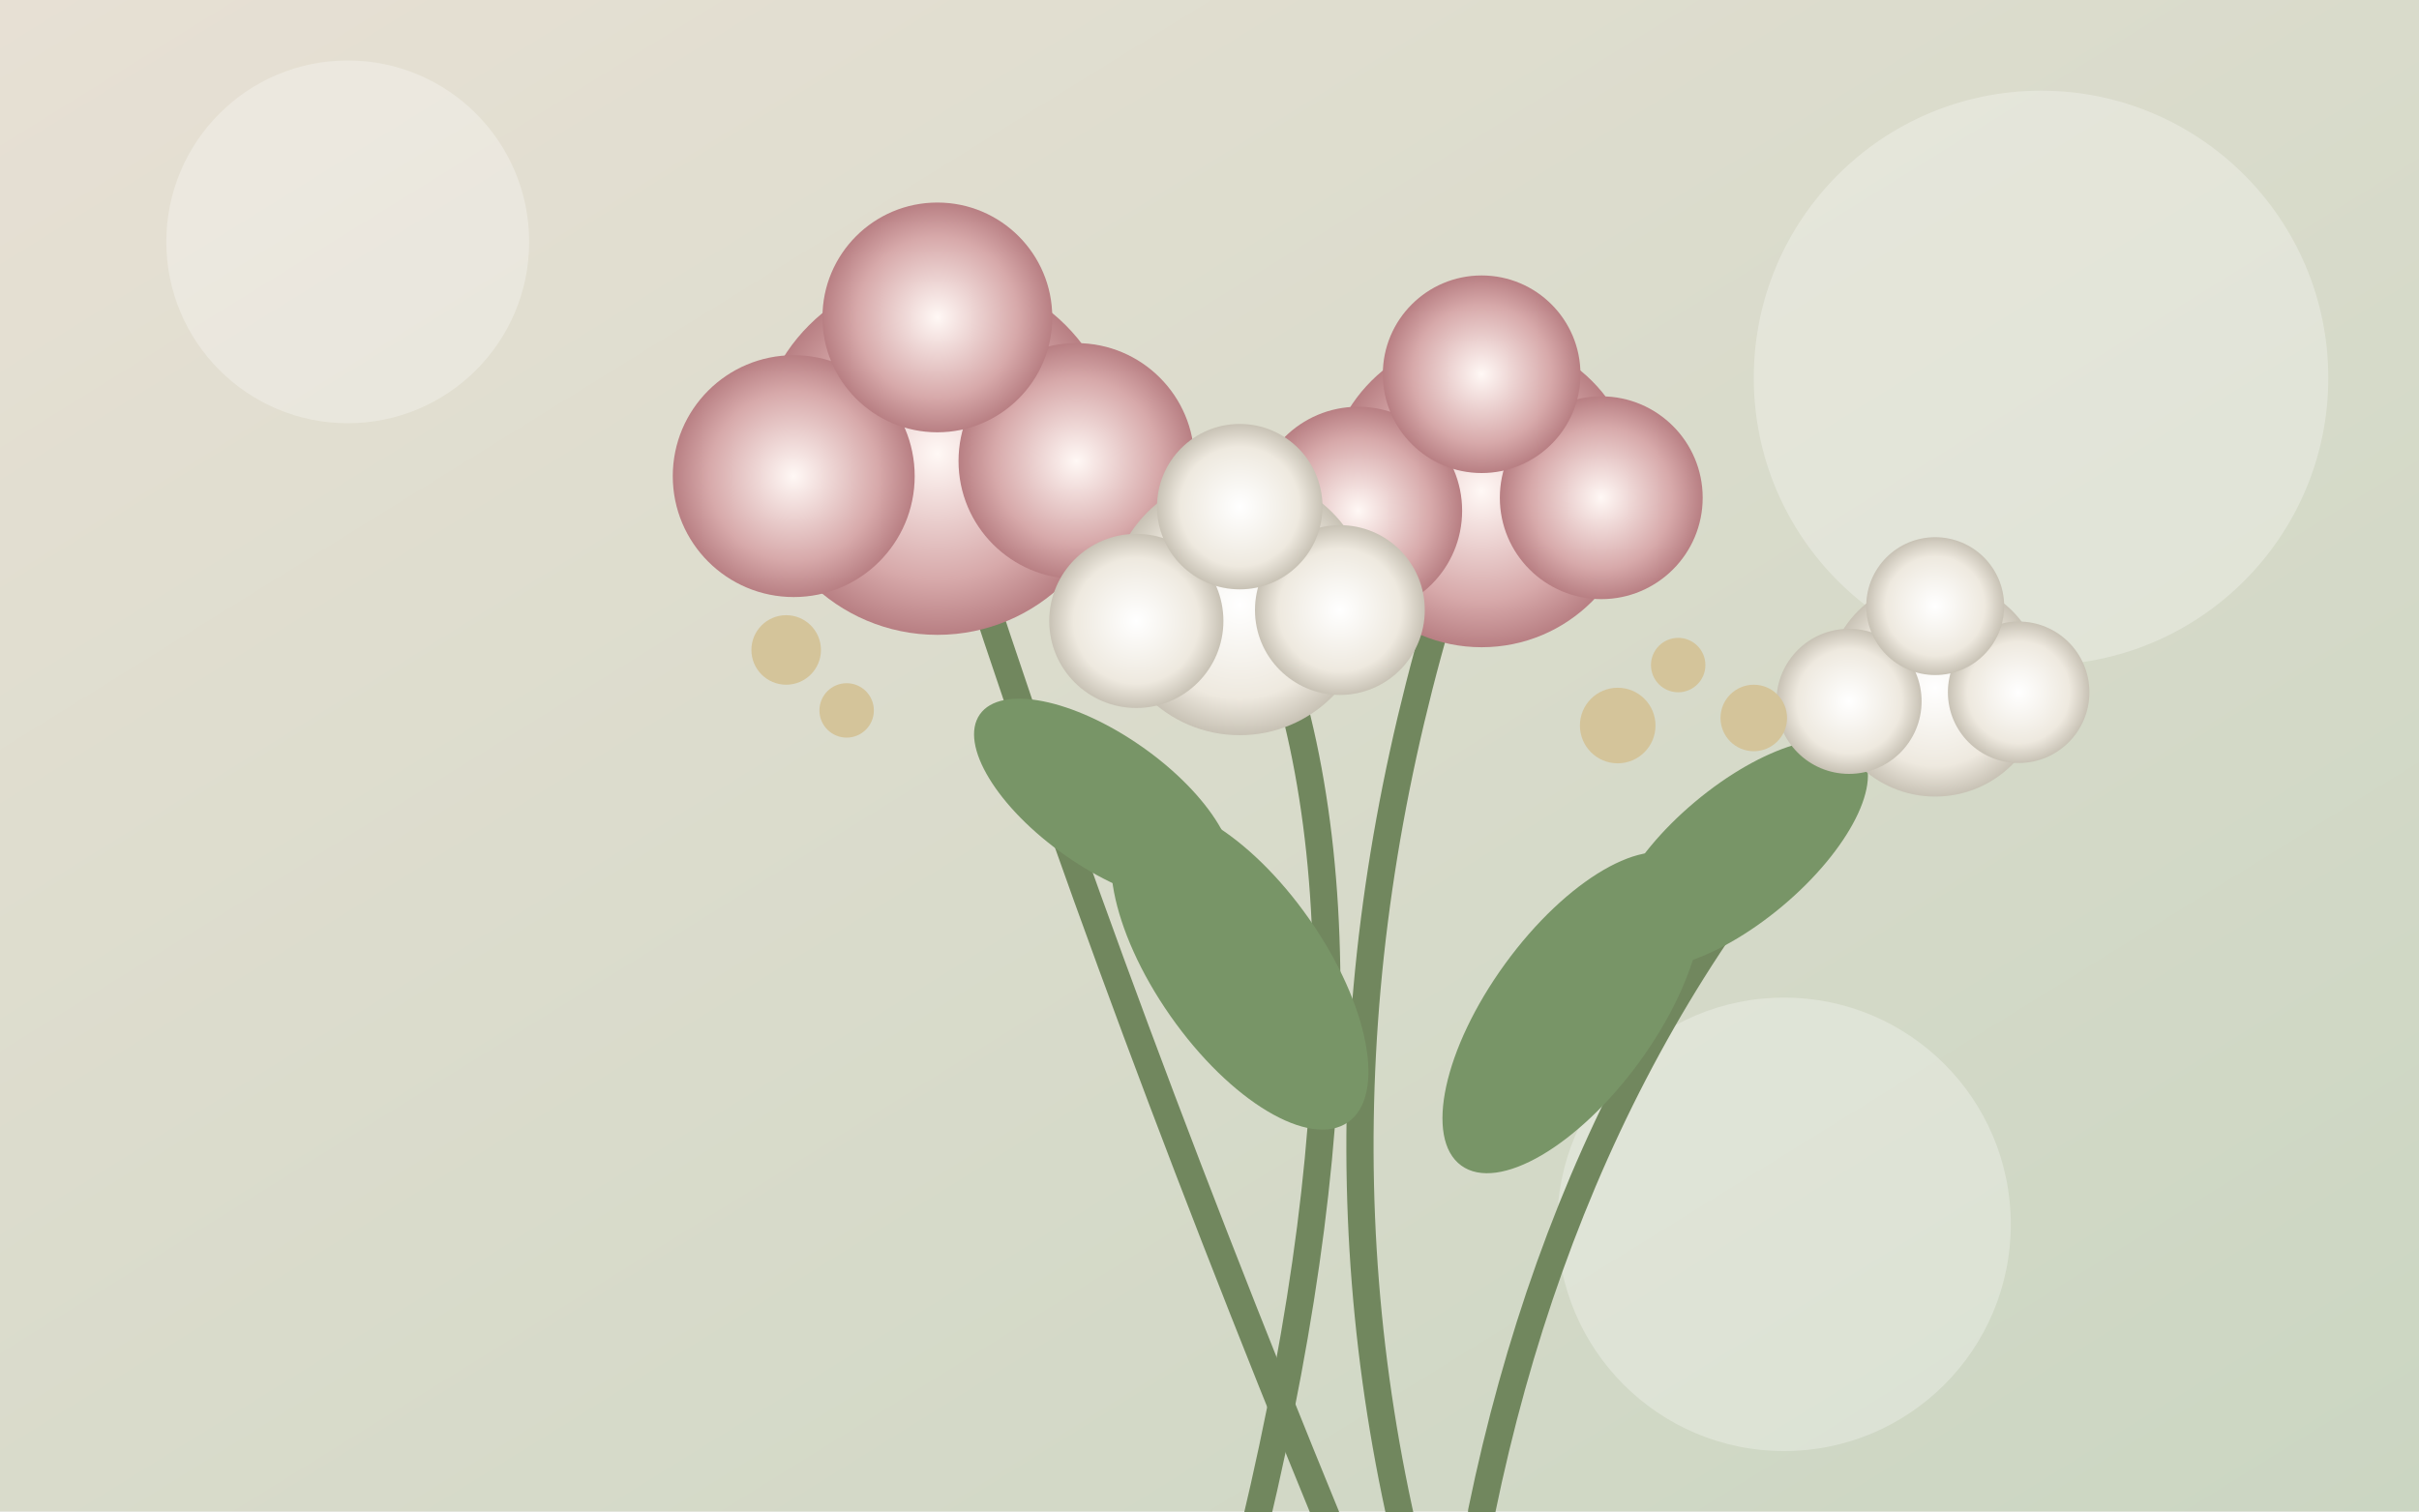
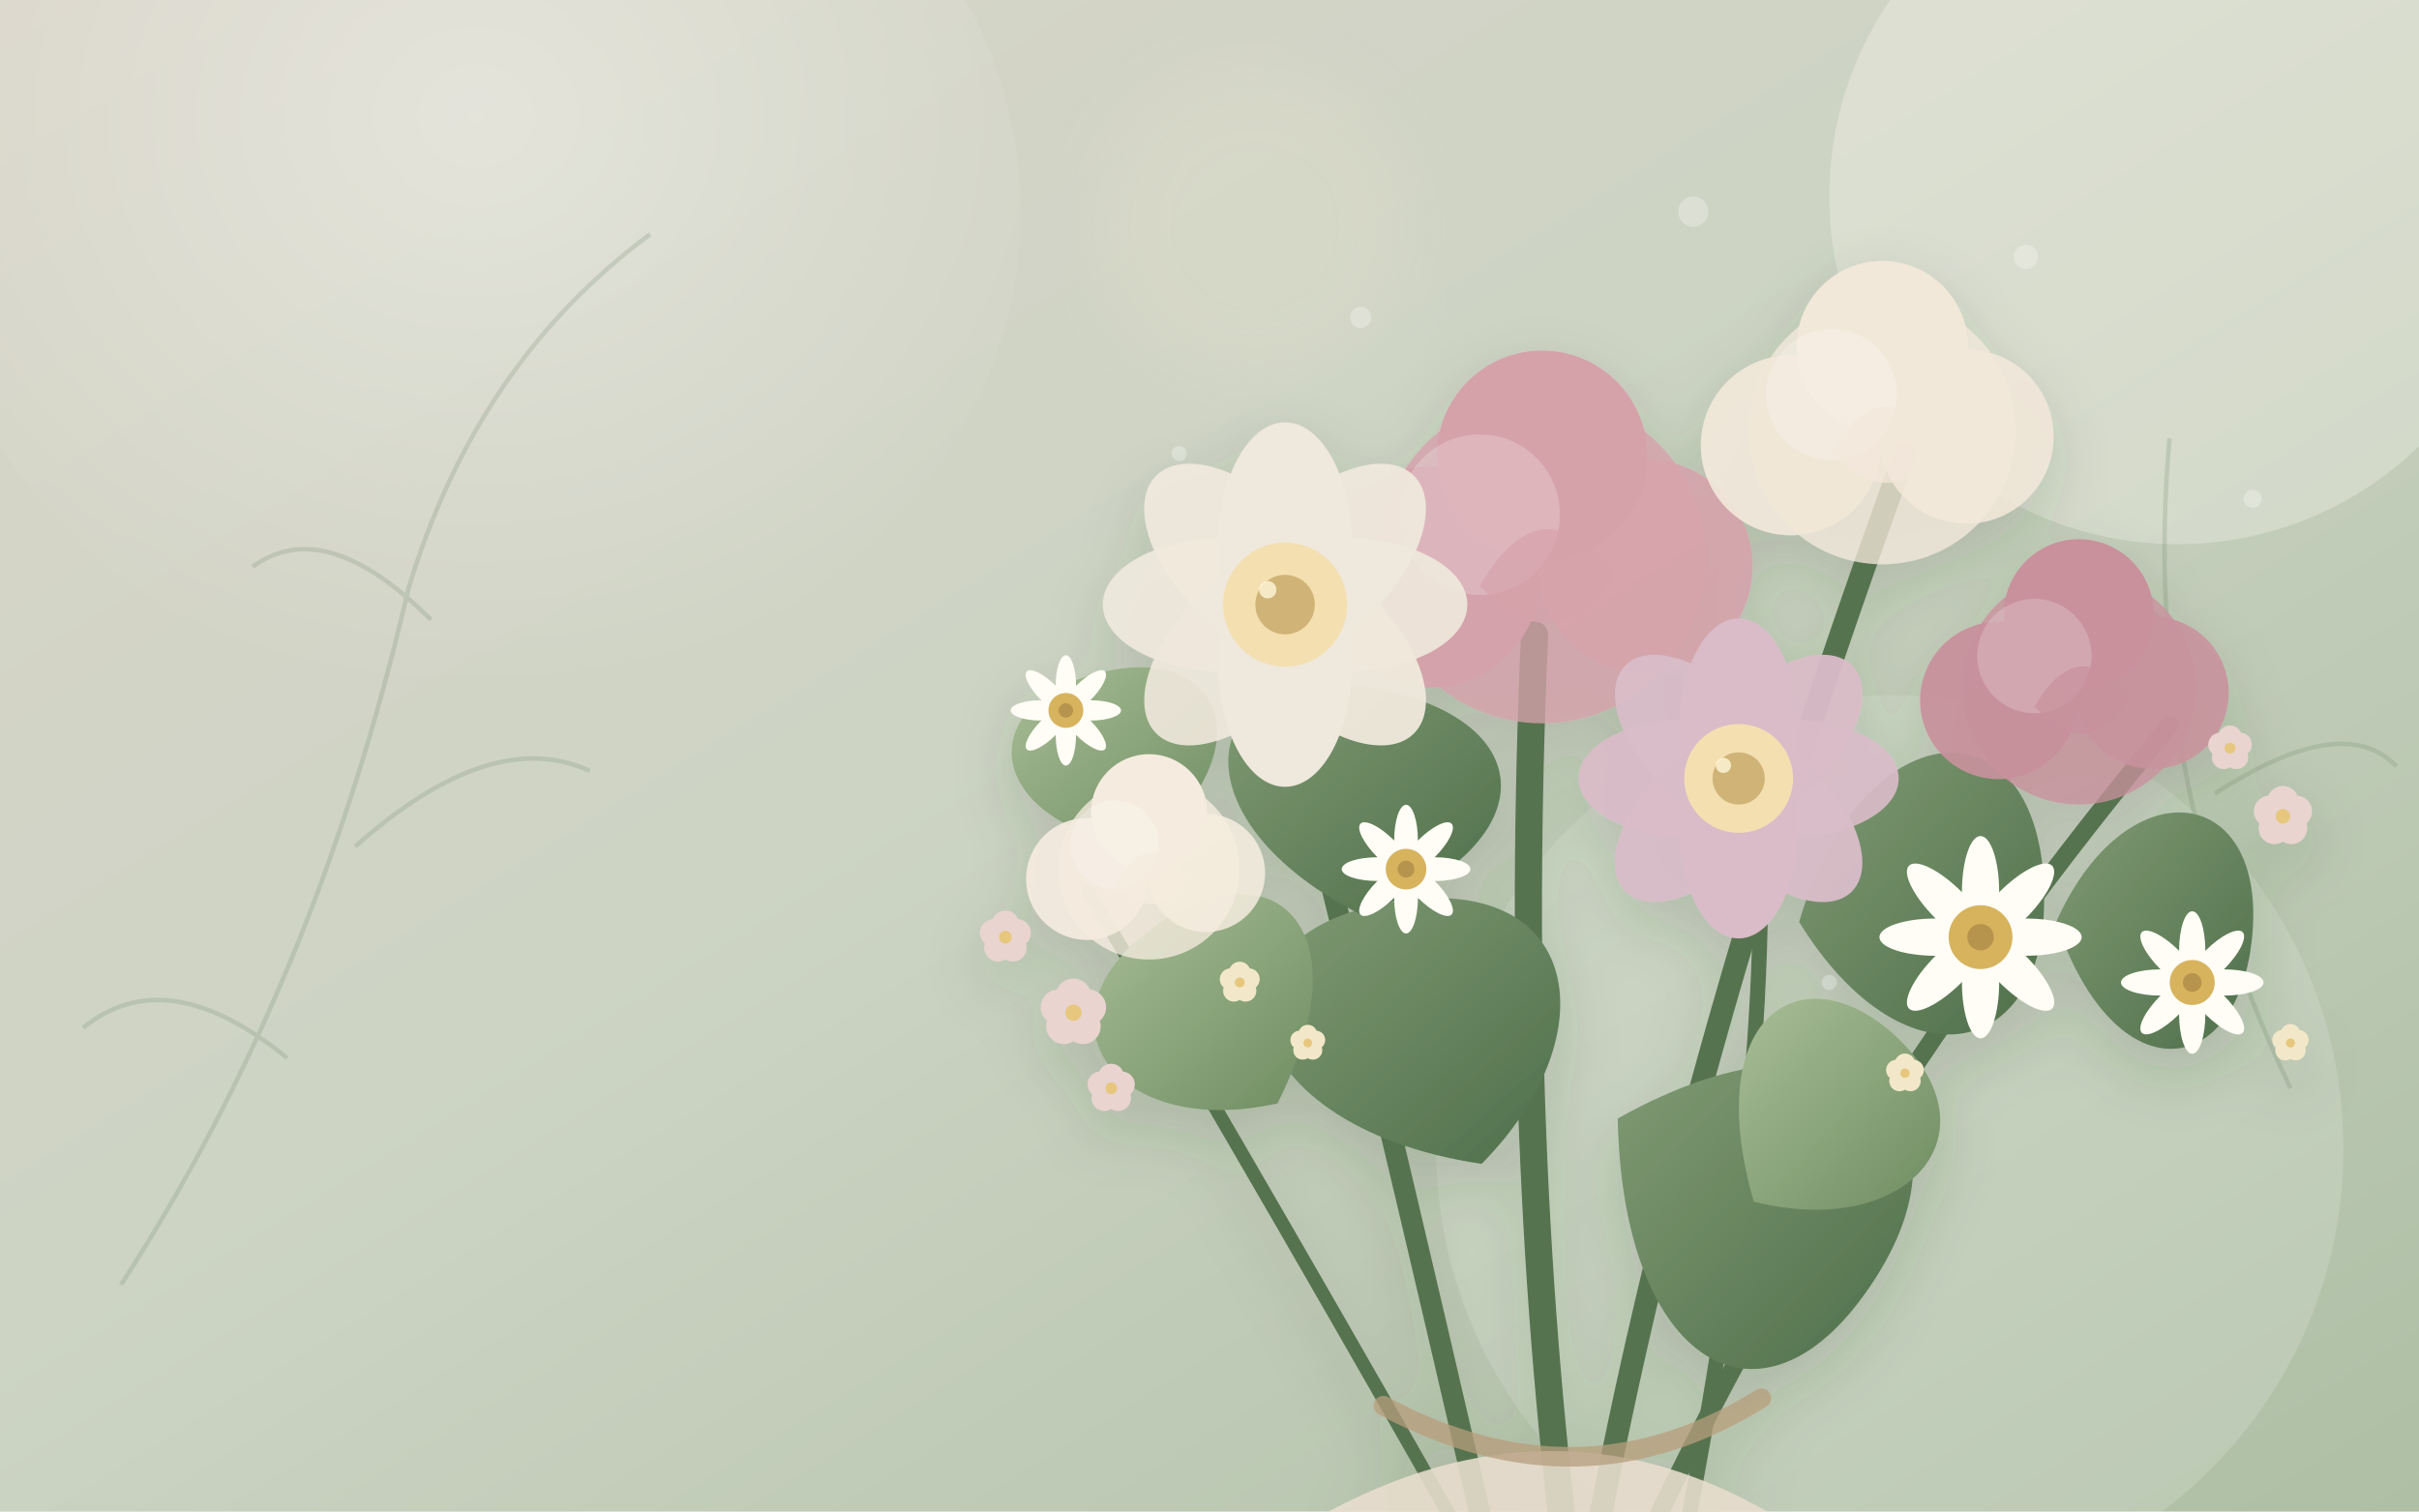
- <svg xmlns="http://www.w3.org/2000/svg" viewBox="0 0 1600 1000" role="img" aria-labelledby="t d">
+ <svg xmlns="http://www.w3.org/2000/svg" viewBox="0 0 1600 1000" role="img" aria-labelledby="title desc">
  <defs>
-     <linearGradient id="bg" x2="1" y2="1">
-       <stop stop-color="#e7e0d4" />
-       <stop offset="1" stop-color="#cbd6c2" />
+     <linearGradient id="background" x1="0" y1="0" x2="1" y2="1">
+       <stop offset="0" stop-color="#d9d5c9" />
+       <stop offset=".45" stop-color="#cdd4c4" />
+       <stop offset="1" stop-color="#aebfa5" />
    </linearGradient>
-     <radialGradient id="p">
-       <stop stop-color="#fff8f5" />
-       <stop offset=".7" stop-color="#d7a9aa" />
-       <stop offset="1" stop-color="#b87f83" />
+     <radialGradient id="light" cx="50%" cy="40%" r="60%">
+       <stop offset="0" stop-color="#fff" stop-opacity=".7" />
+       <stop offset="1" stop-color="#fff" stop-opacity="0" />
    </radialGradient>
-     <radialGradient id="w">
-       <stop stop-color="#fff" />
-       <stop offset=".72" stop-color="#eee9df" />
-       <stop offset="1" stop-color="#c8c2b5" />
-     </radialGradient>
+     <linearGradient id="leaf" x1="0" y1="0" x2="1" y2="1">
+       <stop stop-color="#7f9a73" />
+       <stop offset="1" stop-color="#4f6f4b" />
+     </linearGradient>
+     <linearGradient id="leafLight" x1="0" y1="0" x2="1" y2="1">
+       <stop stop-color="#a8bd96" />
+       <stop offset="1" stop-color="#6f8d62" />
+     </linearGradient>
+     <filter id="softShadow" x="-30%" y="-30%" width="160%" height="170%">
+       <feDropShadow dx="0" dy="16" stdDeviation="20" flood-color="#344331" flood-opacity=".16" />
+     </filter>
+     <filter id="blur">
+       <feGaussianBlur stdDeviation="22" />
+     </filter>
+     <g id="fullFlower">
+       <g fill="currentColor">
+         <ellipse rx="54" ry="100" transform="rotate(0) translate(0 -47)" />
+         <ellipse rx="54" ry="100" transform="rotate(45) translate(0 -47)" opacity=".95" />
+         <ellipse rx="54" ry="100" transform="rotate(90) translate(0 -47)" opacity=".92" />
+         <ellipse rx="54" ry="100" transform="rotate(135) translate(0 -47)" opacity=".96" />
+         <ellipse rx="54" ry="100" transform="rotate(180) translate(0 -47)" />
+         <ellipse rx="54" ry="100" transform="rotate(225) translate(0 -47)" opacity=".9" />
+         <ellipse rx="54" ry="100" transform="rotate(270) translate(0 -47)" opacity=".94" />
+         <ellipse rx="54" ry="100" transform="rotate(315) translate(0 -47)" opacity=".96" />
+       </g>
+       <circle r="50" fill="#f4dfb0" />
+       <circle r="24" fill="#c5a667" opacity=".78" />
+       <circle cx="-14" cy="-12" r="7" fill="#fff7d9" opacity=".8" />
+     </g>
+     <g id="rose">
+       <circle r="92" fill="currentColor" opacity=".78" />
+       <circle cx="-63" cy="10" r="62" fill="currentColor" opacity=".92" />
+       <circle cx="58" cy="4" r="60" fill="currentColor" opacity=".86" />
+       <circle cy="-58" r="59" fill="currentColor" />
+       <circle cx="-35" cy="-25" r="45" fill="#fff" opacity=".2" />
+       <path d="M-35 15Q0-45 40 8Q10 60-35 15Z" fill="currentColor" opacity=".72" />
+     </g>
+     <g id="daisy">
+       <g fill="#fffdf6">
+         <ellipse rx="14" ry="42" cy="-34" />
+         <ellipse rx="14" ry="42" cy="-34" transform="rotate(45)" />
+         <ellipse rx="14" ry="42" cy="-34" transform="rotate(90)" />
+         <ellipse rx="14" ry="42" cy="-34" transform="rotate(135)" />
+         <ellipse rx="14" ry="42" cy="-34" transform="rotate(180)" />
+         <ellipse rx="14" ry="42" cy="-34" transform="rotate(225)" />
+         <ellipse rx="14" ry="42" cy="-34" transform="rotate(270)" />
+         <ellipse rx="14" ry="42" cy="-34" transform="rotate(315)" />
+       </g>
+       <circle r="24" fill="#d7b35d" />
+       <circle r="10" fill="#aa8847" opacity=".7" />
+     </g>
+     <g id="tinyFlower">
+       <circle cy="-12" r="13" fill="currentColor" />
+       <circle cx="11" cy="-4" r="13" fill="currentColor" />
+       <circle cx="7" cy="10" r="13" fill="currentColor" />
+       <circle cx="-7" cy="10" r="13" fill="currentColor" />
+       <circle cx="-11" cy="-4" r="13" fill="currentColor" />
+       <circle r="6" fill="#e6c77d" />
+     </g>
  </defs>
-   <rect width="1600" height="1000" fill="url(#bg)" />
-   <g opacity=".28" fill="#fff">
-     <circle cx="230" cy="160" r="120" />
-     <circle cx="1350" cy="250" r="190" />
-     <circle cx="1180" cy="810" r="150" />
+   <rect width="1600" height="1000" fill="url(#background)" />
+   <ellipse cx="315" cy="140" rx="360" ry="320" fill="url(#light)" opacity=".5" />
+   <circle cx="1440" cy="130" r="230" fill="#f7f4ea" opacity=".34" />
+   <circle cx="1250" cy="760" r="300" fill="#e8eee3" opacity=".22" />
+   <circle cx="830" cy="150" r="105" fill="#f1e7d1" opacity=".18" filter="url(#blur)" />
+   <g fill="none" stroke="#6f8667" stroke-width="3" opacity=".22">
+     <path d="M80 850Q210 650 270 390Q315 240 430 155" />
+     <path d="M190 700q-80-65-135-20M235 560q90-80 155-50M285 410q-70-70-118-35" />
+     <path d="M1515 720q-100-210-80-430M1465 525q85-55 120-18M1444 420q-75-58-118-22" />
  </g>
-   <g stroke="#71875e" stroke-width="18" stroke-linecap="round" fill="none">
-     <path d="M930 1020Q850 680 980 320" />
-     <path d="M880 1010Q720 620 620 300" />
-     <path d="M980 1000Q1050 660 1280 450" />
-     <path d="M830 1010Q930 590 820 370" />
+   <g filter="url(#softShadow)">
+     <g fill="none" stroke="#57734f" stroke-linecap="round">
+       <path d="M1040 1060Q1000 760 1015 420" stroke-width="18" />
+       <path d="M1050 1050Q1110 710 1260 300" stroke-width="15" />
+       <path d="M990 1050Q910 700 830 380" stroke-width="14" />
+       <path d="M1075 1050Q1210 750 1435 480" stroke-width="12" />
+       <path d="M980 1040Q850 810 720 590" stroke-width="9" />
+       <path d="M1110 1040Q1180 690 1160 490" stroke-width="10" />
+     </g>
+     <g fill="url(#leaf)">
+       <path d="M980 770C810 745 785 610 935 595c112-11 127 92 45 175Z" />
+       <path d="M1070 740c160-90 250 3 159 122-70 91-156 35-159-122Z" />
+       <path d="M900 605c-135-68-105-183 29-145 93 27 85 104-29 145Z" />
+       <path d="M1190 610c42-145 165-150 162-11-2 102-94 121-162 11Z" />
+       <path d="M1360 610c48-108 147-91 128 22-15 84-91 88-128-22Z" />
+     </g>
+     <g fill="url(#leafLight)">
+       <path d="M845 730c-112 25-168-62-74-122 72-46 132 6 74 122Z" />
+       <path d="M1160 795c104 26 165-48 90-113-60-51-125-9-90 113Z" />
+       <path d="M760 560c-104-9-126-94-28-116 72-16 107 46 28 116Z" />
+     </g>
+     <g transform="translate(1020 370) scale(1.18)" color="#d5a2aa">
+       <use href="#rose" />
+     </g>
+     <g transform="translate(1245 285) scale(.96)" color="#f2e8da">
+       <use href="#rose" />
+     </g>
+     <g transform="translate(1375 455) scale(.84)" color="#c8919c">
+       <use href="#rose" />
+     </g>
+     <g transform="translate(850 400) scale(.82)" color="#efe8dc">
+       <use href="#fullFlower" />
+     </g>
+     <g transform="translate(1150 515) scale(.72)" color="#d9bcc8">
+       <use href="#fullFlower" />
+     </g>
+     <g transform="translate(760 575) scale(.65)" color="#f5ecdf">
+       <use href="#rose" />
+     </g>
+     <g transform="translate(1310 620) scale(.88)">
+       <use href="#daisy" />
+     </g>
+     <g transform="translate(1450 650) scale(.62)">
+       <use href="#daisy" />
+     </g>
+     <g transform="translate(930 575) scale(.56)">
+       <use href="#daisy" />
+     </g>
+     <g transform="translate(705 470) scale(.48)">
+       <use href="#daisy" />
+     </g>
+     <g color="#e9d4d0">
+       <use href="#tinyFlower" transform="translate(710 670) scale(.9)" />
+       <use href="#tinyFlower" transform="translate(665 620) scale(.7)" />
+       <use href="#tinyFlower" transform="translate(735 720) scale(.65)" />
+       <use href="#tinyFlower" transform="translate(1510 540) scale(.8)" />
+       <use href="#tinyFlower" transform="translate(1475 495) scale(.6)" />
+     </g>
+     <g color="#f2e8c9">
+       <use href="#tinyFlower" transform="translate(820 650) scale(.55)" />
+       <use href="#tinyFlower" transform="translate(865 690) scale(.48)" />
+       <use href="#tinyFlower" transform="translate(1260 710) scale(.52)" />
+       <use href="#tinyFlower" transform="translate(1515 690) scale(.5)" />
+     </g>
+     <path d="M845 1020Q1030 900 1200 1020L1140 1120H910Z" fill="#e8ddce" opacity=".88" />
+     <path d="M915 930Q1045 1000 1165 925" fill="none" stroke="#b69d7c" stroke-width="13" stroke-linecap="round" opacity=".75" />
  </g>
-   <g fill="#789567">
-     <ellipse cx="820" cy="640" rx="56" ry="125" transform="rotate(-35 820 640)" />
-     <ellipse cx="1040" cy="670" rx="55" ry="125" transform="rotate(36 1040 670)" />
-     <ellipse cx="730" cy="530" rx="44" ry="100" transform="rotate(-55 730 530)" />
-     <ellipse cx="1150" cy="565" rx="45" ry="105" transform="rotate(50 1150 565)" />
-   </g>
-   <g fill="url(#p)">
-     <g transform="translate(620 300)">
-       <circle r="120" />
-       <circle cx="-95" cy="15" r="80" />
-       <circle cx="92" cy="5" r="78" />
-       <circle cy="-90" r="76" />
-     </g>
-     <g transform="translate(980 325) scale(.86)">
-       <circle r="120" />
-       <circle cx="-95" cy="15" r="80" />
-       <circle cx="92" cy="5" r="78" />
-       <circle cy="-90" r="76" />
-     </g>
-   </g>
-   <g fill="url(#w)">
-     <g transform="translate(820 400) scale(.72)">
-       <circle r="120" />
-       <circle cx="-95" cy="15" r="80" />
-       <circle cx="92" cy="5" r="78" />
-       <circle cy="-90" r="76" />
-     </g>
-     <g transform="translate(1280 455) scale(.6)">
-       <circle r="120" />
-       <circle cx="-95" cy="15" r="80" />
-       <circle cx="92" cy="5" r="78" />
-       <circle cy="-90" r="76" />
-     </g>
-   </g>
-   <g fill="#d4c49a">
-     <circle cx="1070" cy="480" r="25" />
-     <circle cx="1110" cy="440" r="18" />
-     <circle cx="1160" cy="475" r="22" />
-     <circle cx="560" cy="470" r="18" />
-     <circle cx="520" cy="430" r="23" />
+   <g fill="#fff" opacity=".28">
+     <circle cx="900" cy="210" r="7" />
+     <circle cx="1120" cy="140" r="10" />
+     <circle cx="1490" cy="330" r="6" />
+     <circle cx="780" cy="300" r="5" />
+     <circle cx="1340" cy="170" r="8" />
+     <circle cx="1210" cy="650" r="5" />
  </g>
</svg>
